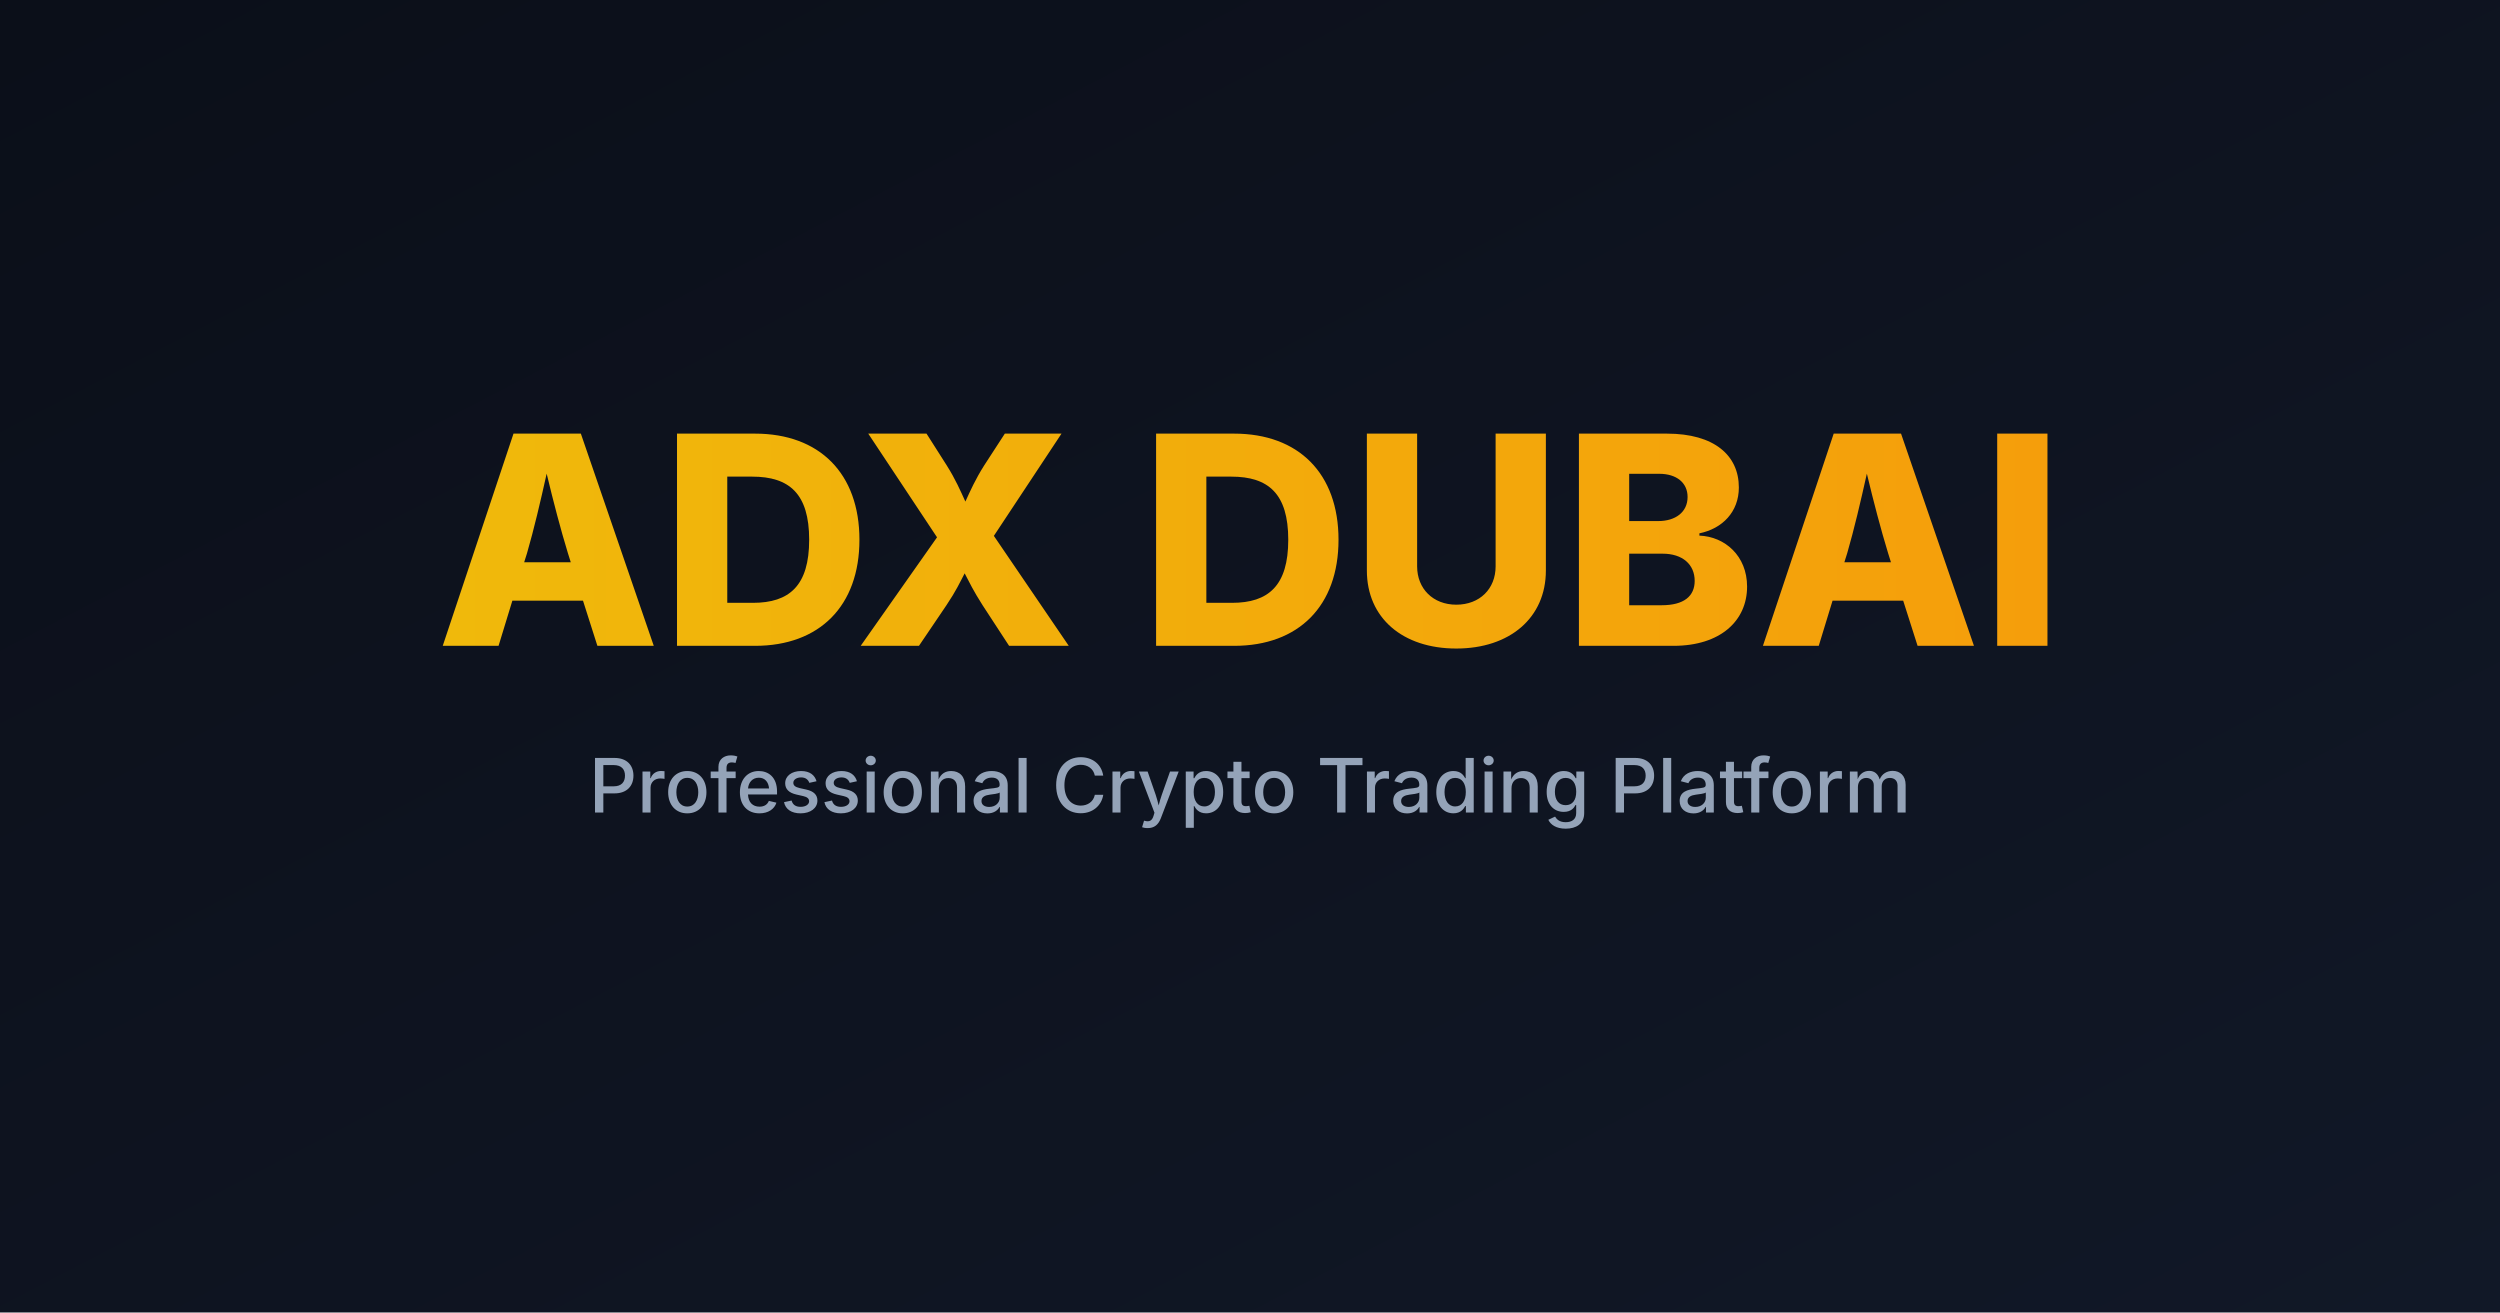
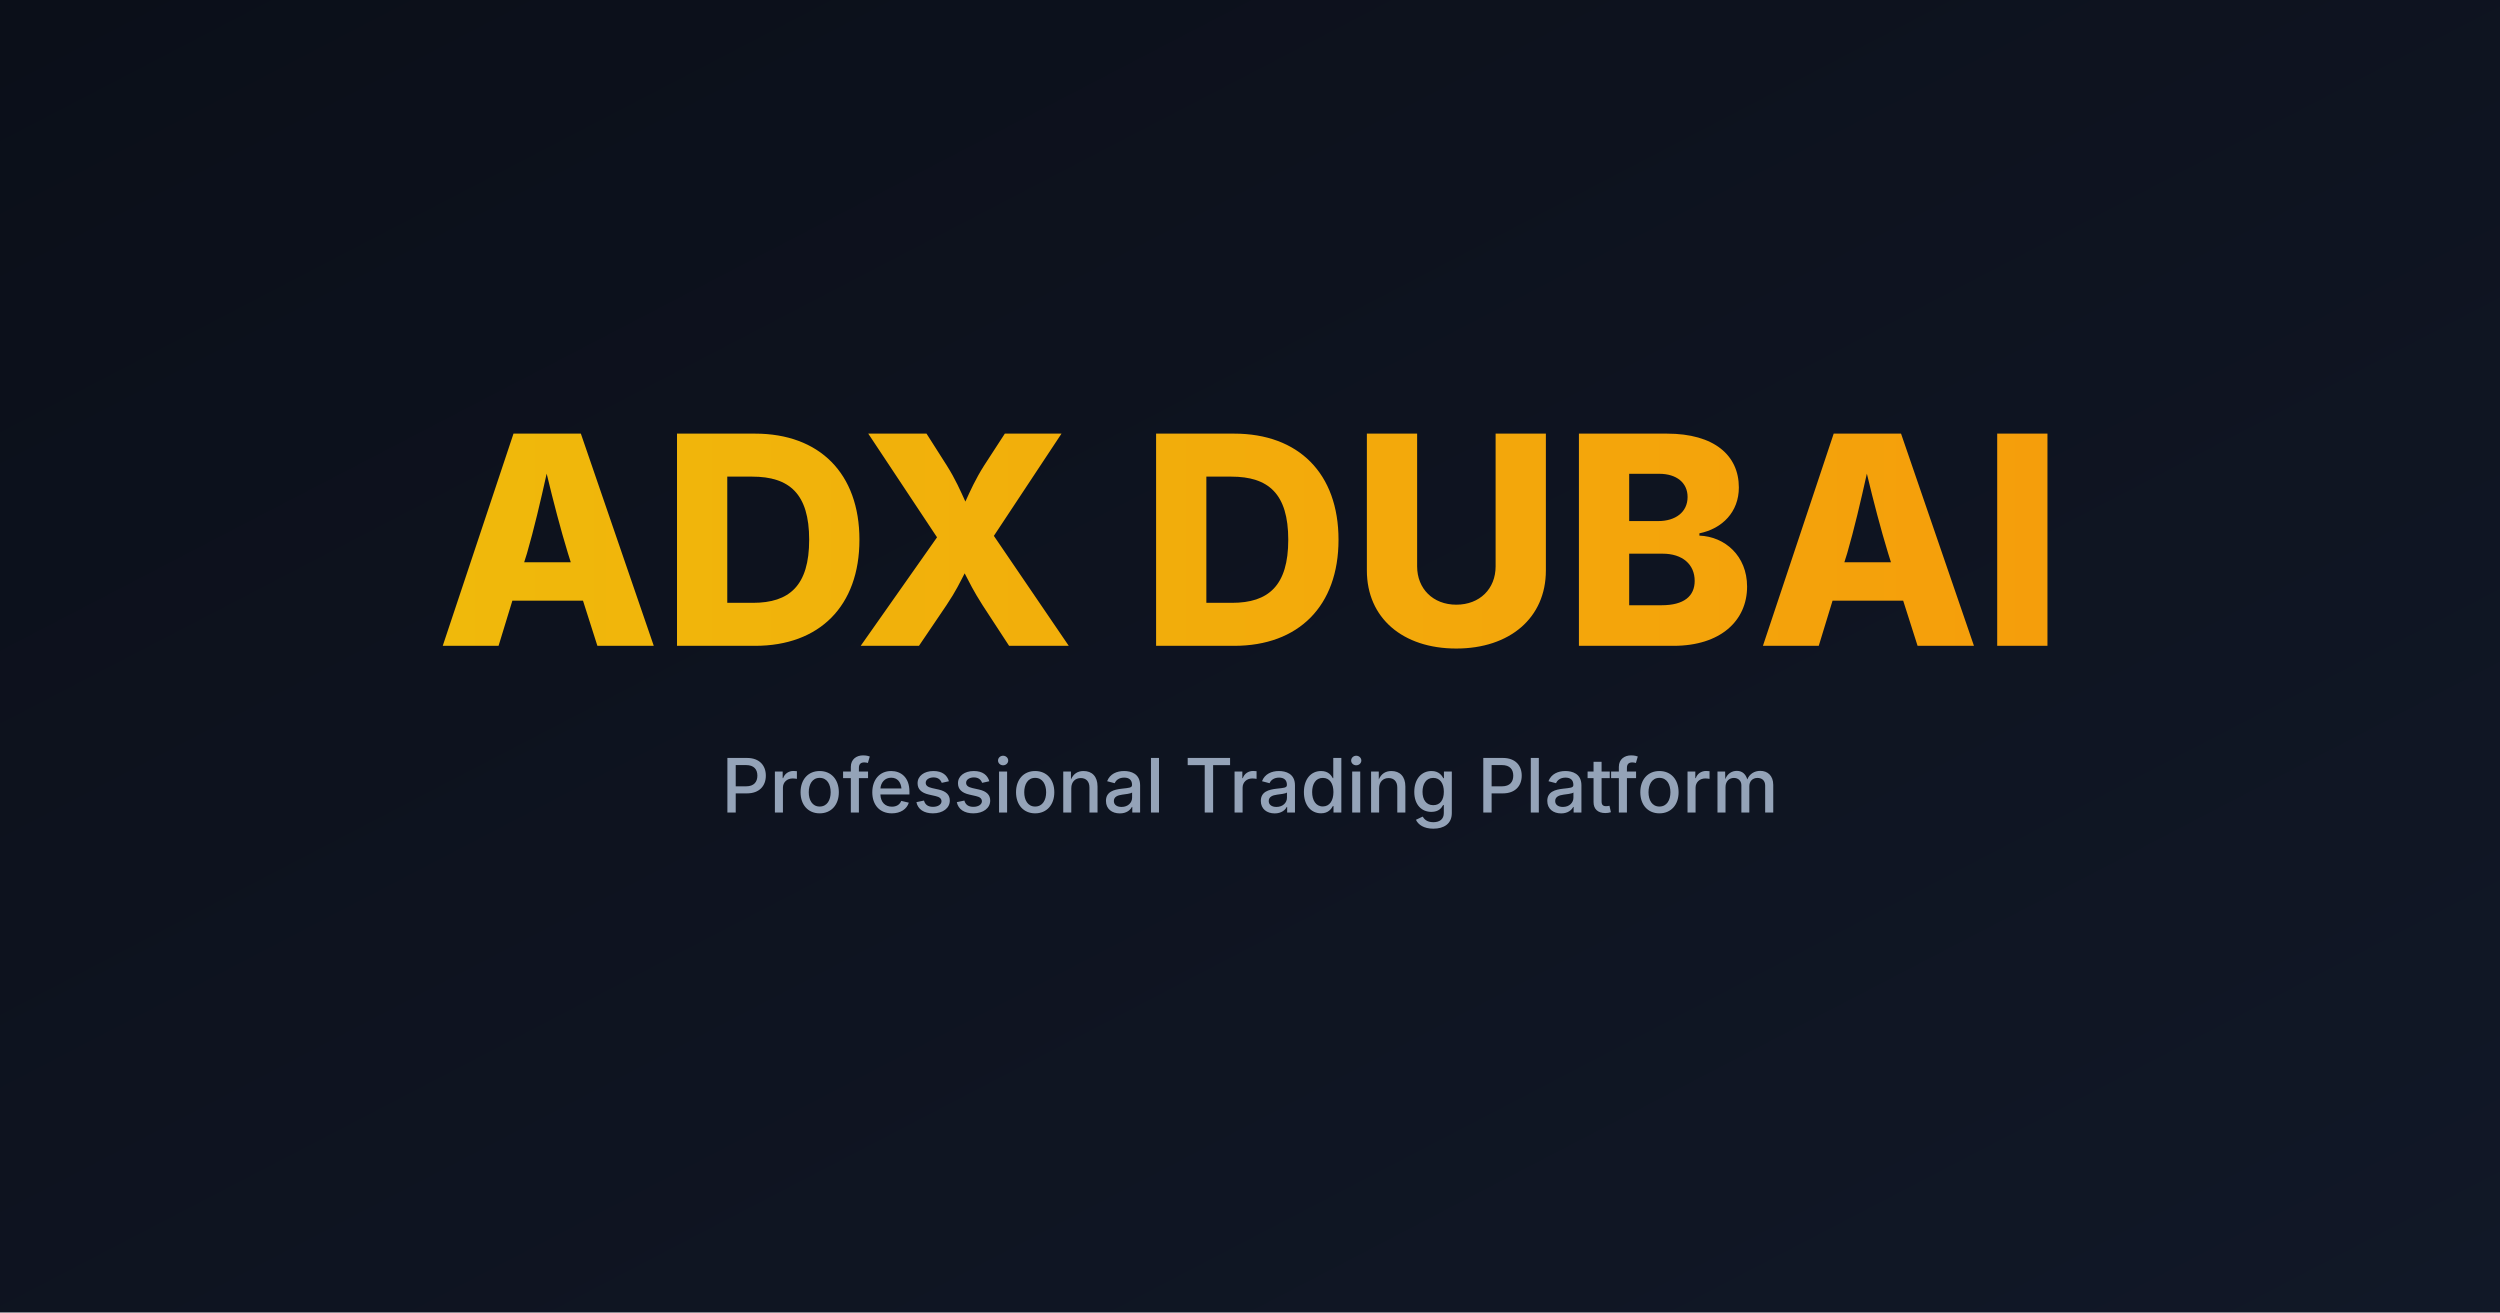
<svg xmlns="http://www.w3.org/2000/svg" viewBox="0 0 1200 630">
  <defs>
    <linearGradient id="bg" x1="0" y1="0" x2="1" y2="1">
      <stop offset="0%" stop-color="#0B0F19" />
      <stop offset="100%" stop-color="#111827" />
    </linearGradient>
    <linearGradient id="gold" x1="0" y1="0" x2="1" y2="0">
      <stop offset="0%" stop-color="#F0B90B" />
      <stop offset="100%" stop-color="#F59E0B" />
    </linearGradient>
  </defs>
  <rect width="1200" height="630" fill="url(#bg)" />
  <text x="600" y="310" font-family="Inter,Arial,sans-serif" font-size="140" font-weight="800" text-anchor="middle" fill="url(#gold)">ADX DUBAI</text>
-   <text x="600" y="390" font-family="Inter,Arial,sans-serif" font-size="36" font-weight="500" text-anchor="middle" fill="#94A3B8">Professional Crypto Trading Platform</text>
+   <text x="600" y="390" font-family="Inter,Arial,sans-serif" font-size="36" font-weight="500" text-anchor="middle" fill="#94A3B8">Professional Trading Platform</text>
</svg>
